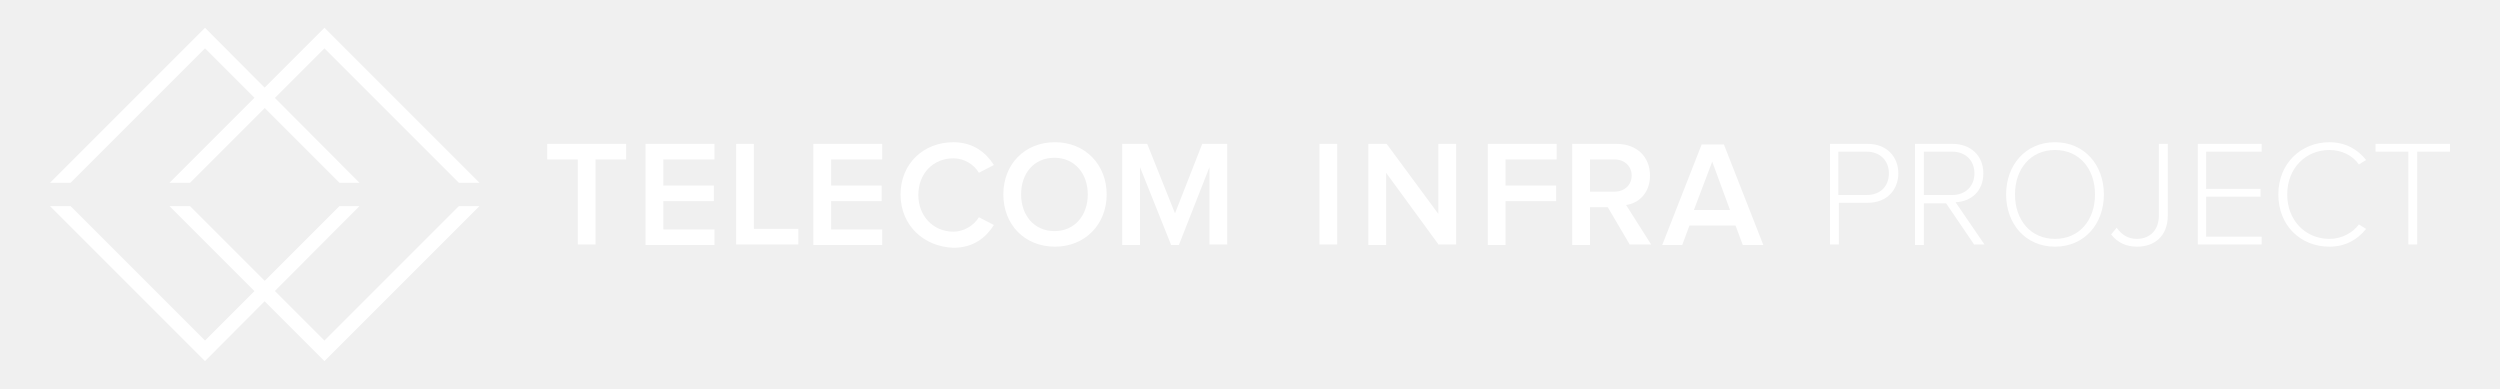
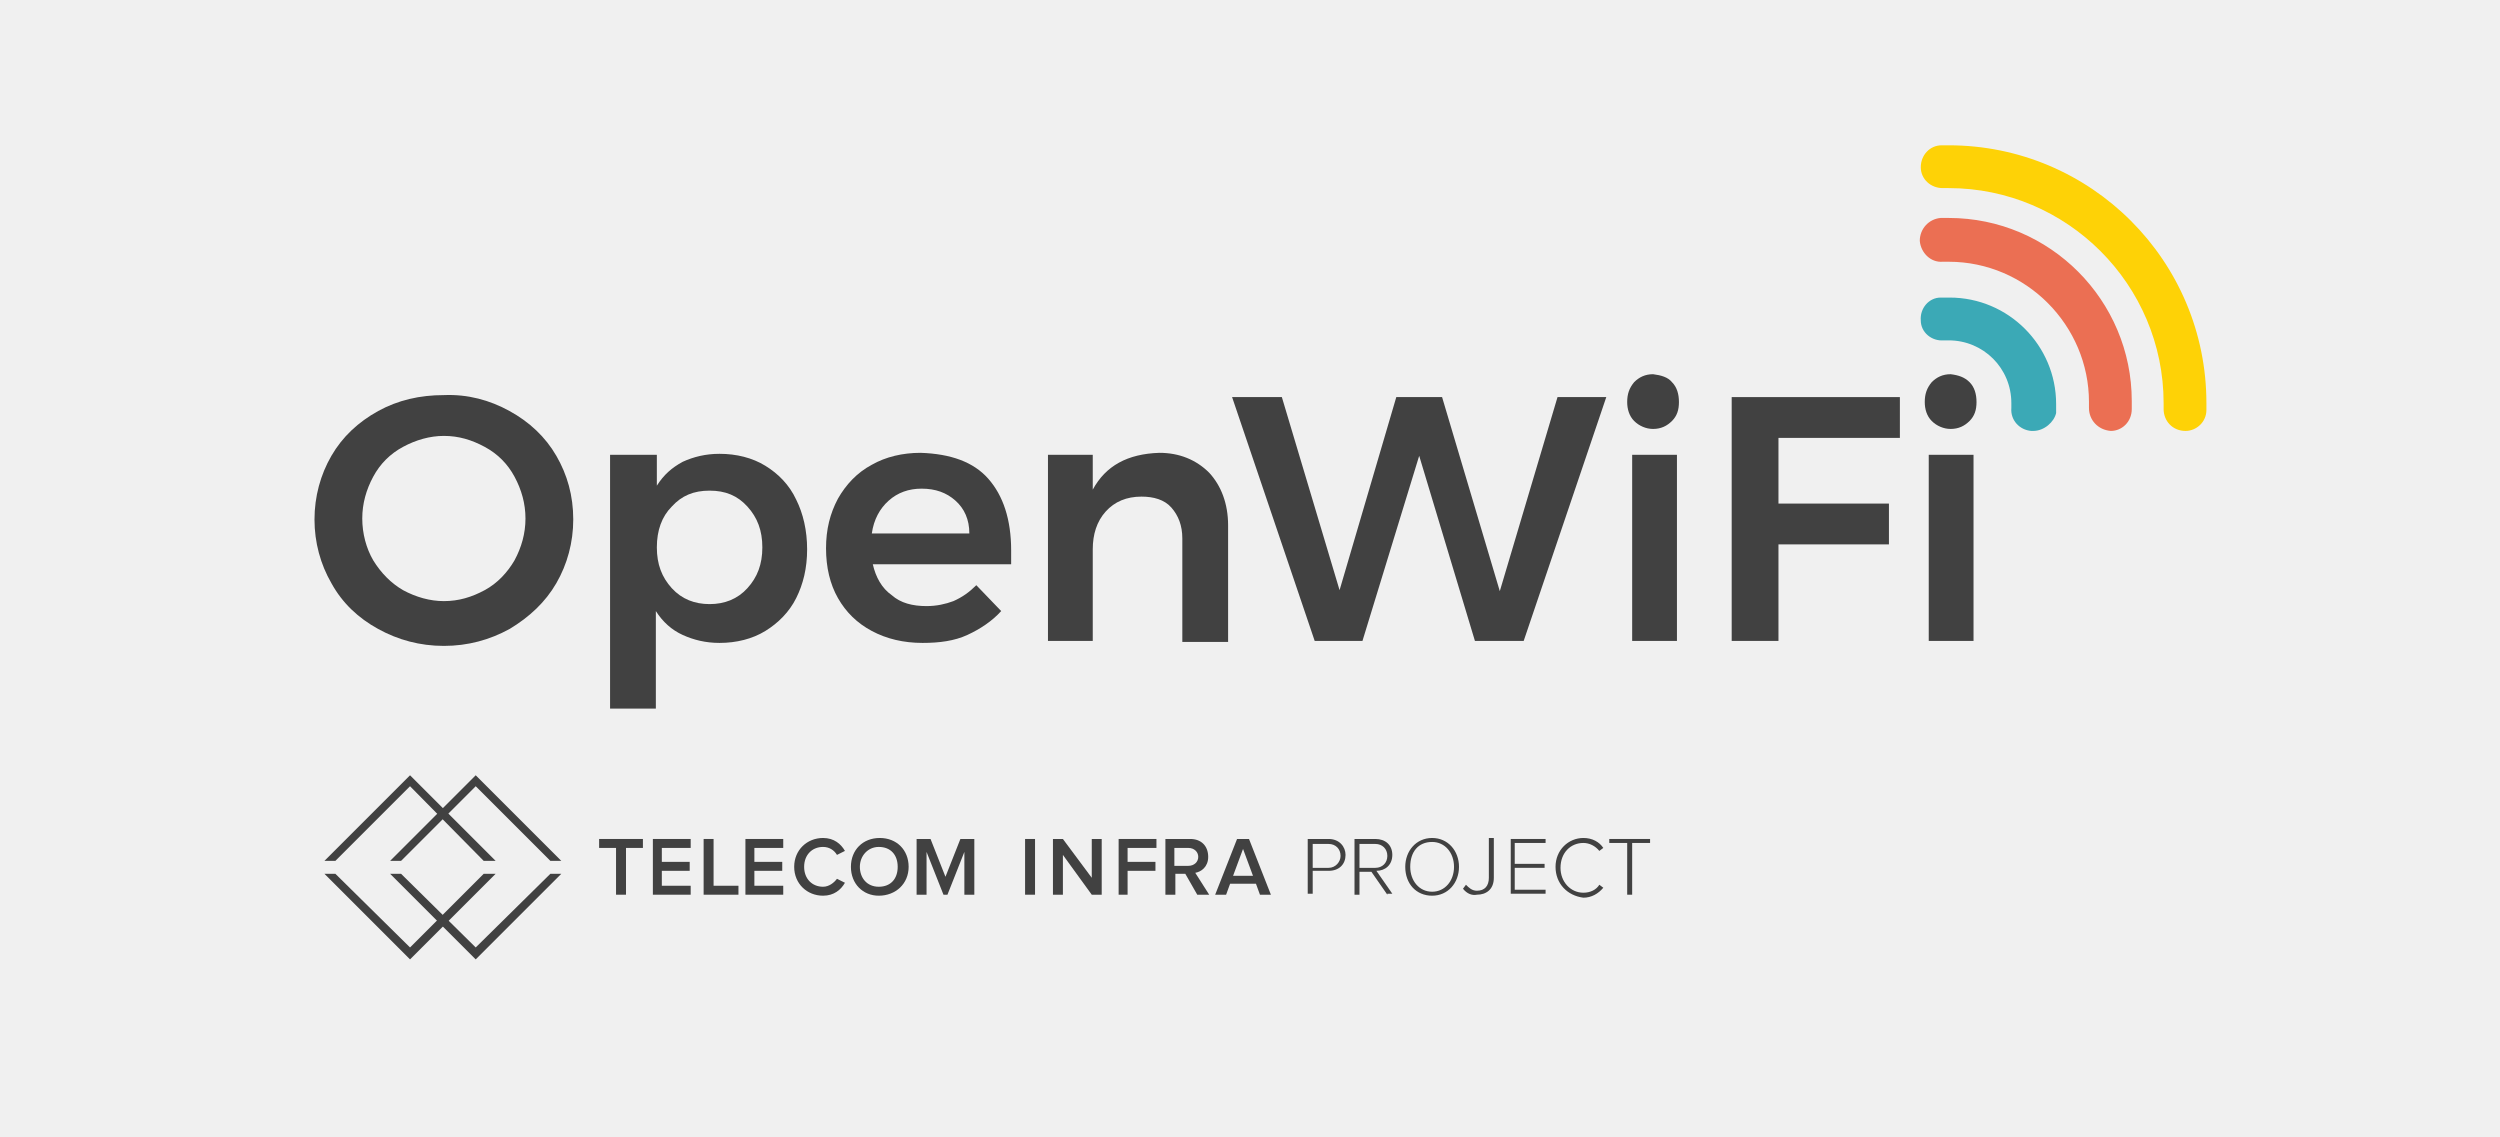
- <svg xmlns="http://www.w3.org/2000/svg" version="1.1" id="Layer_1" x="0px" y="0px" viewBox="0 0 450 70" style="enable-background:new 0 0 450 70;" xml:space="preserve">
+ <svg xmlns="http://www.w3.org/2000/svg" version="1.1" id="Layer_1" x="0px" y="0px" viewBox="0 0 251.2 114.2" style="enable-background:new 0 0 251.2 114.2;" xml:space="preserve">
  <style type="text/css">
- 	.st0{fill:#FFFFFF;}
+ 	.st0{fill:#FED206;}
+ 	.st1{fill:#EB6F53;}
+ 	.st2{fill:#3BA9B6;}
+ 	.st3{fill:#414141;}
</style>
  <g>
+     <path class="st0" d="M219.6,43.3C219.5,43.3,219.5,43.3,219.6,43.3c-1.3,0-2.2-1-2.2-2.2c0-0.2,0-0.4,0-0.6   c0-11.9-9.7-21.6-21.6-21.6c-0.2,0-0.4,0-0.6,0c-1.2,0-2.2-0.9-2.2-2.1c0-1.2,0.9-2.2,2.1-2.2c0.2,0,0.5,0,0.7,0   c14.3,0,25.9,11.6,25.9,25.9c0,0.2,0,0.5,0,0.7C221.7,42.4,220.7,43.3,219.6,43.3z" />
+     <path class="st1" d="M212.1,43.3C212,43.3,212,43.3,212.1,43.3c-1.3-0.1-2.2-1.1-2.2-2.3c0-0.2,0-0.4,0-0.6   c0-7.7-6.3-14.1-14.1-14.1c-0.2,0-0.4,0-0.6,0c-1.2,0.1-2.2-0.9-2.3-2.1c0-1.2,0.9-2.2,2.1-2.3c0.3,0,0.5,0,0.8,0   c10.2,0,18.4,8.3,18.4,18.4c0,0.2,0,0.5,0,0.8C214.2,42.4,213.2,43.3,212.1,43.3z" />
+     <path class="st2" d="M204.3,43.3c-0.1,0-0.1,0-0.2,0c-1.2-0.1-2.1-1.1-2-2.3c0-0.2,0-0.4,0-0.5c0-3.5-2.8-6.3-6.3-6.3   c-0.1,0-0.3,0-0.5,0c-1.2,0.1-2.3-0.8-2.3-2c-0.1-1.2,0.8-2.3,2-2.3c0.3,0,0.6,0,0.9,0c5.9,0,10.7,4.8,10.7,10.7c0,0.3,0,0.5,0,0.9   C206.4,42.4,205.4,43.3,204.3,43.3z" />
    <g>
      <g>
-         <path class="st0" d="M104,44.1V28.7h-5.5v-2.8h14.2v2.8h-5.5v15.3H104z" />
+         <g>
+           <path class="st3" d="M61.9,89.9v-4.7h-1.7v-0.9h4.4v0.9h-1.7v4.7H61.9z" />
+         </g>
+         <g>
+           <path class="st3" d="M65.6,89.9v-5.6h3.8v0.9h-2.9v1.4h2.8v0.9h-2.8V89h2.9v0.9H65.6z" />
+         </g>
+         <g>
+           <path class="st3" d="M70.7,89.9v-5.6h1V89h2.5v0.9H70.7z" />
+         </g>
+         <g>
+           <path class="st3" d="M74.9,89.9v-5.6h3.8v0.9h-2.9v1.4h2.8v0.9h-2.8V89h2.9v0.9H74.9z" />
+         </g>
+         <g>
+           <path class="st3" d="M79.8,87.1c0-1.7,1.3-2.9,2.9-2.9c1.1,0,1.8,0.6,2.2,1.3l-0.8,0.4c-0.3-0.5-0.8-0.8-1.4-0.8      c-1.1,0-1.9,0.8-1.9,2c0,1.2,0.8,2,1.9,2c0.6,0,1.1-0.4,1.4-0.8l0.8,0.4c-0.4,0.7-1.1,1.3-2.2,1.3C81.1,90,79.8,88.8,79.8,87.1z      " />
+         </g>
+         <g>
+           <path class="st3" d="M85.5,87.1c0-1.7,1.2-2.9,2.9-2.9c1.7,0,2.9,1.2,2.9,2.9S90,90,88.3,90C86.7,90,85.5,88.8,85.5,87.1z       M90.2,87.1c0-1.2-0.7-2-1.9-2c-1.1,0-1.9,0.9-1.9,2c0,1.1,0.7,2,1.9,2C89.5,89.1,90.2,88.3,90.2,87.1z" />
+         </g>
+         <g>
+           <path class="st3" d="M96.9,89.9v-4.3l-1.7,4.3h-0.4l-1.7-4.3v4.3h-1v-5.6h1.4l1.5,3.8l1.5-3.8h1.4v5.6H96.9z" />
+         </g>
+         <g>
+           <path class="st3" d="M103,89.9v-5.6h1v5.6H103z" />
+         </g>
+         <g>
+           <path class="st3" d="M109.7,89.9l-2.9-4v4h-1v-5.6h1l2.9,3.9v-3.9h1v5.6H109.7z" />
+         </g>
+         <g>
+           <path class="st3" d="M112.4,89.9v-5.6h3.8v0.9h-2.9v1.4h2.8v0.9h-2.8v2.4H112.4z" />
+         </g>
+         <g>
+           <path class="st3" d="M120.3,89.9l-1.2-2.1h-1v2.1h-1v-5.6h2.5c1.1,0,1.8,0.7,1.8,1.8c0,1-0.7,1.5-1.3,1.6l1.4,2.2H120.3z       M120.4,86.1c0-0.5-0.4-0.9-1-0.9h-1.4V87h1.4C120,87,120.4,86.6,120.4,86.1z" />
+         </g>
+         <g>
+           <path class="st3" d="M126.6,89.9l-0.4-1.1h-2.6l-0.4,1.1h-1.1l2.2-5.6h1.2l2.2,5.6H126.6z M124.9,85.3l-1,2.7h2L124.9,85.3z" />
+         </g>
+         <g>
+           <path class="st3" d="M131.4,89.9v-5.6h2.1c1.1,0,1.7,0.8,1.7,1.6c0,0.9-0.6,1.6-1.7,1.6h-1.6v2.3H131.4z M134.7,86      c0-0.7-0.5-1.2-1.2-1.2h-1.6v2.4h1.6C134.2,87.2,134.7,86.6,134.7,86z" />
+         </g>
+         <g>
+           <path class="st3" d="M139.4,89.9l-1.6-2.3h-1.2v2.3h-0.5v-5.6h2.1c1,0,1.7,0.6,1.7,1.6c0,1-0.7,1.6-1.6,1.6l1.6,2.3H139.4z       M139.4,86c0-0.7-0.5-1.2-1.2-1.2h-1.6v2.4h1.6C138.9,87.2,139.4,86.7,139.4,86z" />
+         </g>
+         <g>
+           <path class="st3" d="M141.2,87.1c0-1.6,1.1-2.9,2.7-2.9c1.6,0,2.7,1.3,2.7,2.9c0,1.6-1.1,2.9-2.7,2.9      C142.3,90,141.2,88.8,141.2,87.1z M146.1,87.1c0-1.4-0.9-2.5-2.2-2.5c-1.4,0-2.2,1-2.2,2.5c0,1.4,0.9,2.5,2.2,2.5      C145.2,89.6,146.1,88.5,146.1,87.1z" />
+         </g>
+         <g>
+           <path class="st3" d="M147,89.3l0.3-0.4c0.3,0.3,0.6,0.6,1.1,0.6c0.8,0,1.2-0.5,1.2-1.3v-4h0.5v4c0,1.2-0.8,1.7-1.7,1.7      C147.9,90,147.4,89.8,147,89.3z" />
+         </g>
+         <g>
+           <path class="st3" d="M151.8,89.9v-5.6h3.5v0.4h-3.1v2.1h3v0.4h-3v2.2h3.1v0.4H151.8z" />
+         </g>
+         <g>
+           <path class="st3" d="M156.3,87.1c0-1.7,1.3-2.9,2.8-2.9c0.9,0,1.6,0.4,2,1l-0.4,0.3c-0.4-0.5-1-0.8-1.6-0.8      c-1.3,0-2.3,1-2.3,2.5c0,1.4,1,2.5,2.3,2.5c0.7,0,1.3-0.3,1.6-0.8l0.4,0.3c-0.5,0.6-1.2,1-2,1C157.5,90,156.3,88.8,156.3,87.1z" />
+         </g>
+         <g>
+           <path class="st3" d="M163.5,89.9v-5.2h-1.8v-0.4h4.1v0.4H164v5.2H163.5z" />
+         </g>
      </g>
      <g>
-         <path class="st0" d="M116.2,44.1V25.9h12.4v2.8h-9.2v4.7h9.1v2.8h-9.1v5.1h9.2v2.8H116.2z" />
-       </g>
-       <g>
-         <path class="st0" d="M132.5,44.1V25.9h3.2v15.3h8v2.8H132.5z" />
-       </g>
-       <g>
-         <path class="st0" d="M146.4,44.1V25.9h12.4v2.8h-9.2v4.7h9.1v2.8h-9.1v5.1h9.2v2.8H146.4z" />
-       </g>
-       <g>
-         <path class="st0" d="M162.1,35c0-5.6,4.2-9.4,9.5-9.4c3.6,0,5.9,1.9,7.3,4.1l-2.7,1.4c-0.9-1.5-2.6-2.6-4.6-2.6     c-3.6,0-6.3,2.7-6.3,6.6c0,3.8,2.7,6.6,6.3,6.6c1.9,0,3.7-1.1,4.6-2.6l2.7,1.4c-1.4,2.2-3.6,4.1-7.3,4.1     C166.3,44.4,162.1,40.6,162.1,35z" />
-       </g>
-       <g>
-         <path class="st0" d="M180.6,35c0-5.4,3.8-9.4,9.3-9.4c5.4,0,9.3,4,9.3,9.4s-3.9,9.4-9.3,9.4C184.4,44.4,180.6,40.4,180.6,35z      M195.8,35c0-3.8-2.4-6.6-6-6.6c-3.7,0-6,2.8-6,6.6c0,3.7,2.3,6.6,6,6.6C193.5,41.6,195.8,38.7,195.8,35z" />
-       </g>
-       <g>
-         <path class="st0" d="M217.7,44.1v-14l-5.5,14h-1.4l-5.6-14v14H202V25.9h4.5l5,12.5l4.9-12.5h4.5v18.1H217.7z" />
-       </g>
-       <g>
-         <path class="st0" d="M237.5,44.1V25.9h3.2v18.1H237.5z" />
-       </g>
-       <g>
-         <path class="st0" d="M259,44.1l-9.5-13v13h-3.2V25.9h3.3l9.3,12.6V25.9h3.2v18.1H259z" />
-       </g>
-       <g>
-         <path class="st0" d="M267.8,44.1V25.9h12.4v2.8H271v4.7h9.1v2.8H271v7.9H267.8z" />
-       </g>
-       <g>
-         <path class="st0" d="M293.4,44.1l-4-6.8h-3.2v6.8H283V25.9h8c3.6,0,6,2.3,6,5.7c0,3.2-2.1,5-4.3,5.3l4.5,7.1H293.4z M293.7,31.6     c0-1.7-1.3-2.9-3.1-2.9h-4.4v5.8h4.4C292.4,34.5,293.7,33.3,293.7,31.6z" />
-       </g>
-       <g>
-         <path class="st0" d="M313.7,44.1l-1.3-3.5h-8.3l-1.3,3.5h-3.6l7.1-18.1h4l7.1,18.1H313.7z M308.2,29.1l-3.3,8.7h6.5L308.2,29.1z" />
-       </g>
-       <g>
-         <path class="st0" d="M329.4,44.1V25.9h6.8c3.5,0,5.5,2.4,5.5,5.3c0,2.9-2,5.3-5.5,5.3h-5.2v7.5H329.4z M340,31.2     c0-2.3-1.6-3.9-4-3.9h-5.1v7.8h5.1C338.5,35.1,340,33.5,340,31.2z" />
-       </g>
-       <g>
-         <path class="st0" d="M355.4,44.1l-5.1-7.5h-4v7.5h-1.6V25.9h6.8c3.1,0,5.5,2,5.5,5.3c0,3.3-2.3,5.1-5,5.2l5.2,7.6H355.4z      M355.4,31.2c0-2.3-1.6-3.9-4-3.9h-5.1v7.8h5.1C353.8,35.1,355.4,33.5,355.4,31.2z" />
-       </g>
-       <g>
-         <path class="st0" d="M361.1,35c0-5.3,3.5-9.4,8.8-9.4c5.3,0,8.8,4.1,8.8,9.4c0,5.3-3.5,9.4-8.8,9.4     C364.6,44.4,361.1,40.3,361.1,35z M377.1,35c0-4.6-2.8-8-7.2-8c-4.4,0-7.2,3.4-7.2,8c0,4.6,2.8,8,7.2,8     C374.3,43,377.1,39.6,377.1,35z" />
-       </g>
-       <g>
-         <path class="st0" d="M380,42.2l1-1.2c0.8,1.1,1.9,2,3.6,2c2.5,0,4-1.7,4-4.2V25.9h1.6v12.9c0,3.8-2.5,5.6-5.5,5.6     C382.7,44.4,381.2,43.7,380,42.2z" />
-       </g>
-       <g>
-         <path class="st0" d="M395.6,44.1V25.9h11.5v1.4h-10V34h9.8v1.4h-9.8v7.2h10v1.4H395.6z" />
-       </g>
-       <g>
-         <path class="st0" d="M410.1,35c0-5.6,4.1-9.4,9.2-9.4c2.9,0,5.1,1.3,6.6,3.2l-1.3,0.8c-1.1-1.6-3.1-2.6-5.3-2.6     c-4.2,0-7.6,3.2-7.6,8c0,4.7,3.3,8,7.6,8c2.2,0,4.2-1.1,5.3-2.6l1.3,0.8c-1.6,2-3.8,3.2-6.6,3.2C414.1,44.4,410.1,40.6,410.1,35z     " />
-       </g>
-       <g>
-         <path class="st0" d="M433.5,44.1V27.3h-5.9v-1.4H441v1.4h-5.9v16.7H433.5z" />
+         <polygon class="st3" points="33.7,86.5 41.2,79 48.6,86.5 49.8,86.5 41.2,77.9 32.6,86.5    " />
+         <polygon class="st3" points="48.6,87.8 41.2,95.2 33.7,87.8 32.6,87.8 41.2,96.4 49.8,87.8    " />
+         <polygon class="st3" points="40.3,86.5 47.8,79 55.3,86.5 56.4,86.5 47.8,77.9 39.2,86.5    " />
+         <polygon class="st3" points="55.3,87.8 47.8,95.2 40.3,87.8 39.2,87.8 47.8,96.4 56.4,87.8    " />
      </g>
    </g>
-     <g>
-       <polygon class="st0" points="12.7,32.9 36.9,8.7 61.1,32.9 64.7,32.9 36.9,5 9,32.9   " />
-       <polygon class="st0" points="61.1,37.1 36.9,61.3 12.7,37.1 9,37.1 36.9,65 64.7,37.1   " />
-       <polygon class="st0" points="34.2,32.9 58.4,8.7 82.6,32.9 86.3,32.9 58.4,5 30.5,32.9   " />
-       <polygon class="st0" points="82.6,37.1 58.4,61.3 34.2,37.1 30.5,37.1 58.4,65 86.3,37.1   " />
-     </g>
  </g>
+   <g>
+     <path class="st3" d="M51.2,41.3c2,1.1,3.6,2.6,4.7,4.5c1.1,1.9,1.7,4,1.7,6.4c0,2.3-0.6,4.5-1.7,6.4c-1.1,1.9-2.7,3.4-4.7,4.6   c-2,1.1-4.2,1.7-6.6,1.7c-2.4,0-4.6-0.6-6.6-1.7c-2-1.1-3.6-2.6-4.7-4.6c-1.1-1.9-1.7-4.1-1.7-6.4c0-2.3,0.6-4.5,1.7-6.4   c1.1-1.9,2.7-3.4,4.7-4.5c2-1.1,4.2-1.6,6.6-1.6C47,39.6,49.2,40.2,51.2,41.3z M40.5,44.9c-1.3,0.7-2.3,1.7-3,3   c-0.7,1.3-1.1,2.7-1.1,4.2s0.4,3,1.1,4.2c0.8,1.3,1.8,2.3,3,3c1.3,0.7,2.7,1.1,4.1,1.1c1.5,0,2.8-0.4,4.1-1.1c1.3-0.7,2.3-1.8,3-3   c0.7-1.3,1.1-2.7,1.1-4.2s-0.4-2.9-1.1-4.2c-0.7-1.3-1.7-2.3-3-3c-1.3-0.7-2.6-1.1-4.1-1.1C43.2,43.8,41.8,44.2,40.5,44.9z" />
+     <path class="st3" d="M76.9,46.8c1.3,0.8,2.4,1.9,3.1,3.4c0.7,1.4,1.1,3.1,1.1,5c0,1.9-0.4,3.5-1.1,4.9c-0.7,1.4-1.8,2.5-3.1,3.3   c-1.3,0.8-2.9,1.2-4.6,1.2c-1.4,0-2.6-0.3-3.7-0.8c-1.1-0.5-2-1.3-2.7-2.4v9.8h-4.6V45.7H66v3.1c0.7-1.1,1.5-1.8,2.6-2.4   c1.1-0.5,2.3-0.8,3.7-0.8C74,45.6,75.6,46,76.9,46.8z M75.1,59.1c1-1.1,1.5-2.4,1.5-4.1c0-1.7-0.5-3-1.5-4.1   c-1-1.1-2.2-1.6-3.8-1.6c-1.6,0-2.8,0.5-3.8,1.6c-1,1-1.5,2.4-1.5,4.1c0,1.7,0.5,3,1.5,4.1c1,1.1,2.3,1.6,3.8,1.6   C72.8,60.7,74.1,60.2,75.1,59.1z" />
+     <path class="st3" d="M99.3,48.1c1.5,1.7,2.3,4.1,2.3,7.2c0,0.6,0,1.1,0,1.4H87.7c0.3,1.3,0.9,2.4,1.9,3.1c0.9,0.8,2.1,1.1,3.5,1.1   c1,0,1.9-0.2,2.7-0.5c0.9-0.4,1.6-0.9,2.3-1.6l2.5,2.6c-0.9,1-2.1,1.8-3.4,2.4c-1.3,0.6-2.8,0.8-4.5,0.8c-1.9,0-3.6-0.4-5.1-1.2   c-1.5-0.8-2.6-1.9-3.4-3.3c-0.8-1.4-1.2-3.1-1.2-5c0-1.9,0.4-3.5,1.2-5c0.8-1.4,1.9-2.6,3.4-3.4c1.4-0.8,3.1-1.2,4.9-1.2   C95.5,45.6,97.8,46.4,99.3,48.1z M97.4,53.6c0-1.4-0.5-2.5-1.4-3.3c-0.9-0.8-2-1.2-3.4-1.2c-1.3,0-2.4,0.4-3.3,1.2   c-0.9,0.8-1.5,1.9-1.7,3.3H97.4z" />
+     <path class="st3" d="M121.5,47.5c1.2,1.3,1.9,3.1,1.9,5.3v11.7h-4.6V54.1c0-1.3-0.4-2.3-1.1-3.1c-0.7-0.8-1.8-1.1-3-1.1   c-1.5,0-2.7,0.5-3.6,1.5s-1.3,2.3-1.3,3.8v9.2h-4.5V45.7h4.5v3.5c1.3-2.4,3.5-3.6,6.7-3.7C118.5,45.5,120.2,46.2,121.5,47.5z" />
+     <path class="st3" d="M156.5,39.9h4.9l-8.3,24.5h-4.9l-5.6-18.6l-5.7,18.6h-4.8l-8.3-24.5h5l5.8,19.4l5.7-19.4h4.6l5.8,19.5   L156.5,39.9z" />
+     <path class="st3" d="M168,38.4c0.5,0.5,0.7,1.2,0.7,2c0,0.8-0.2,1.4-0.7,1.9c-0.5,0.5-1.1,0.8-1.9,0.8c-0.7,0-1.4-0.3-1.9-0.8   c-0.5-0.5-0.7-1.2-0.7-1.9c0-0.8,0.2-1.4,0.7-2c0.5-0.5,1.1-0.8,1.9-0.8C166.9,37.7,167.6,37.9,168,38.4z M164,45.7h4.5v18.7H164   V45.7z" />
+     <path class="st3" d="M174,39.9h16.9l0,4.1h-12.2v6.6h11.1v4.1h-11.1v9.7H174V39.9z" />
+     <path class="st3" d="M197.9,38.4c0.5,0.5,0.7,1.2,0.7,2c0,0.8-0.2,1.4-0.7,1.9c-0.5,0.5-1.1,0.8-1.9,0.8c-0.7,0-1.4-0.3-1.9-0.8   c-0.5-0.5-0.7-1.2-0.7-1.9c0-0.8,0.2-1.4,0.7-2c0.5-0.5,1.1-0.8,1.9-0.8C196.8,37.7,197.4,37.9,197.9,38.4z M193.8,45.7h4.5v18.7   h-4.5V45.7z" />
+   </g>
+   <g>
+ </g>
+   <g>
+ </g>
+   <g>
+ </g>
+   <g>
+ </g>
+   <g>
+ </g>
+   <g>
+ </g>
</svg>
